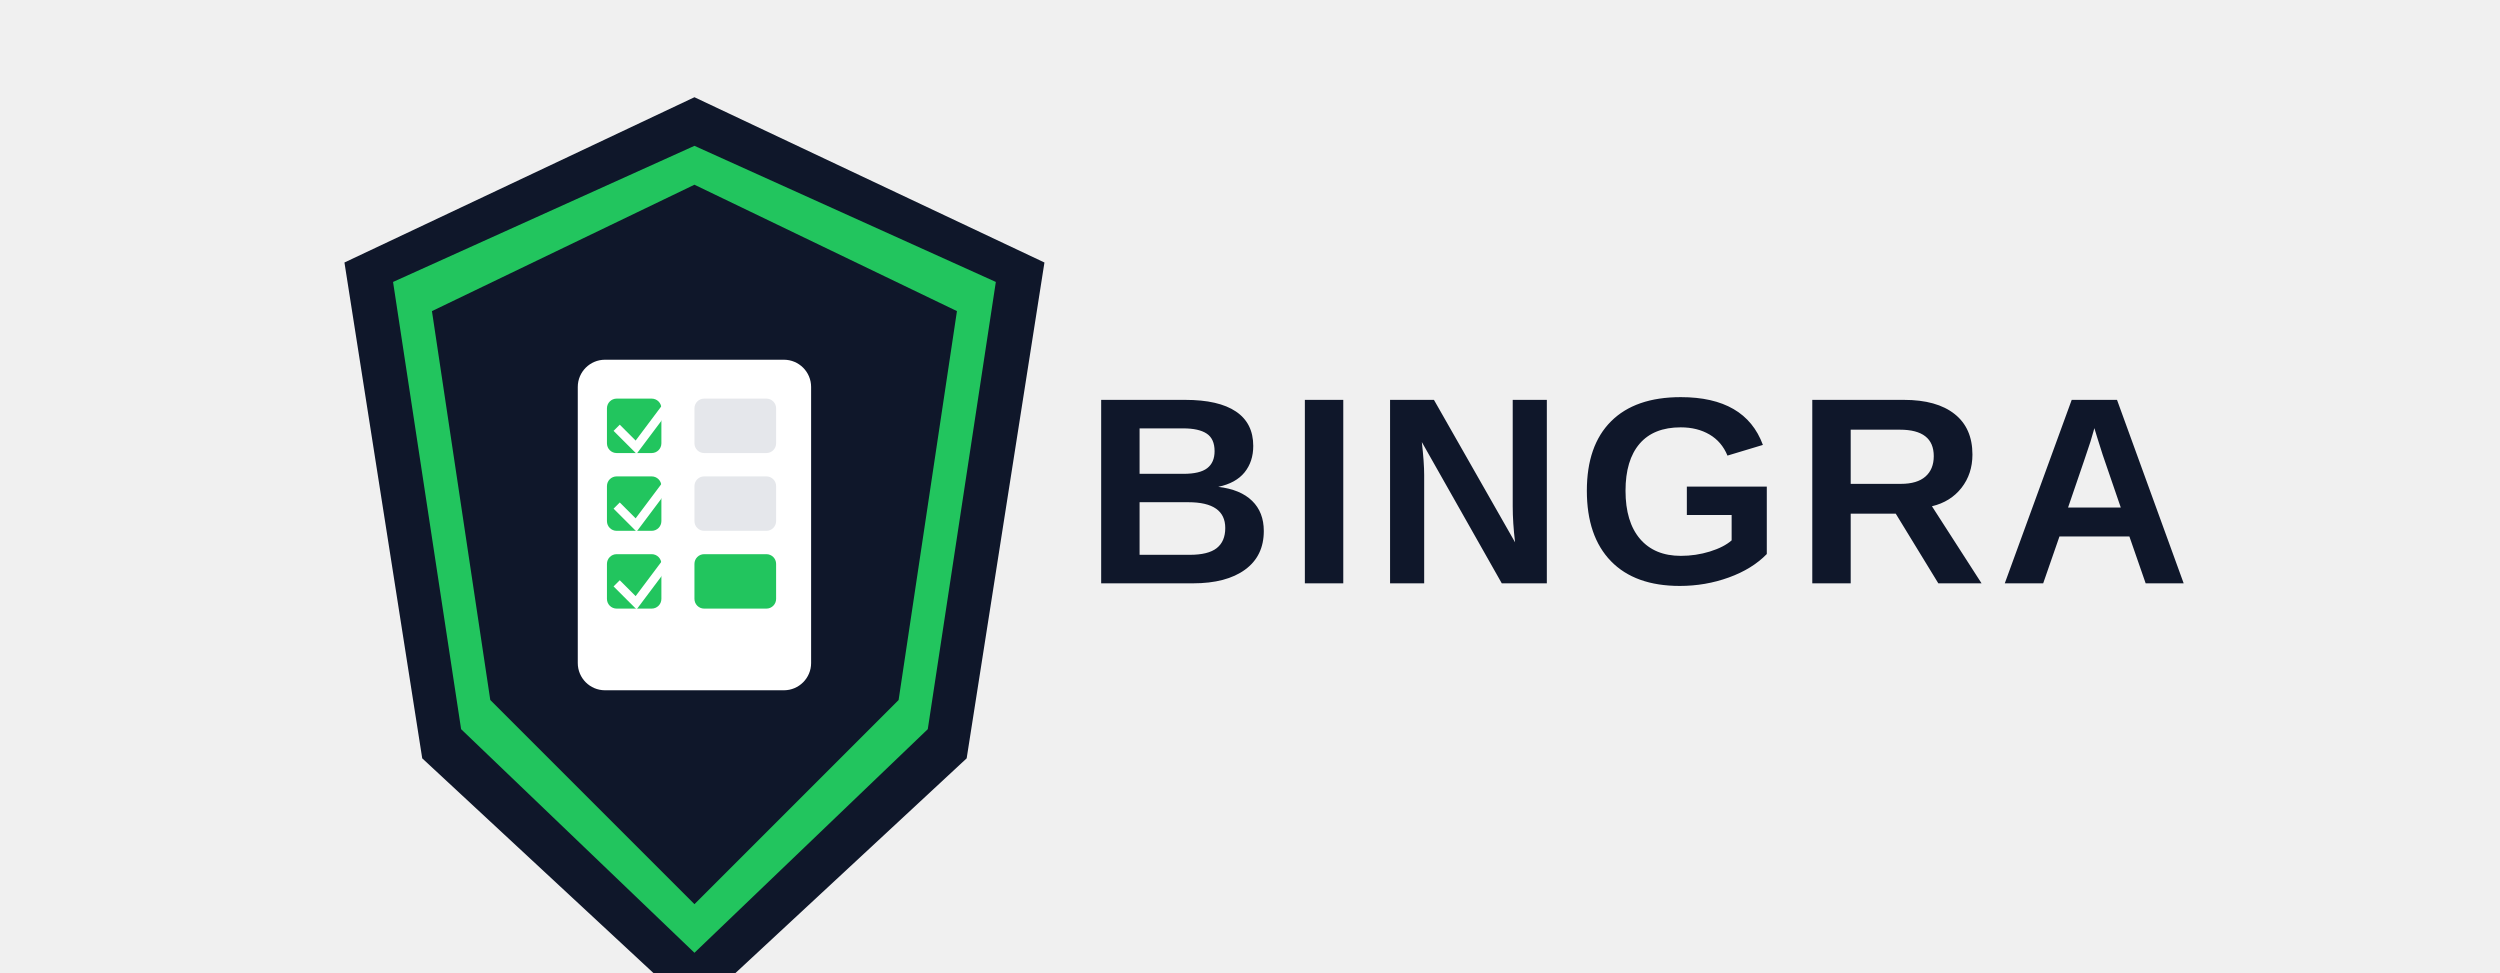
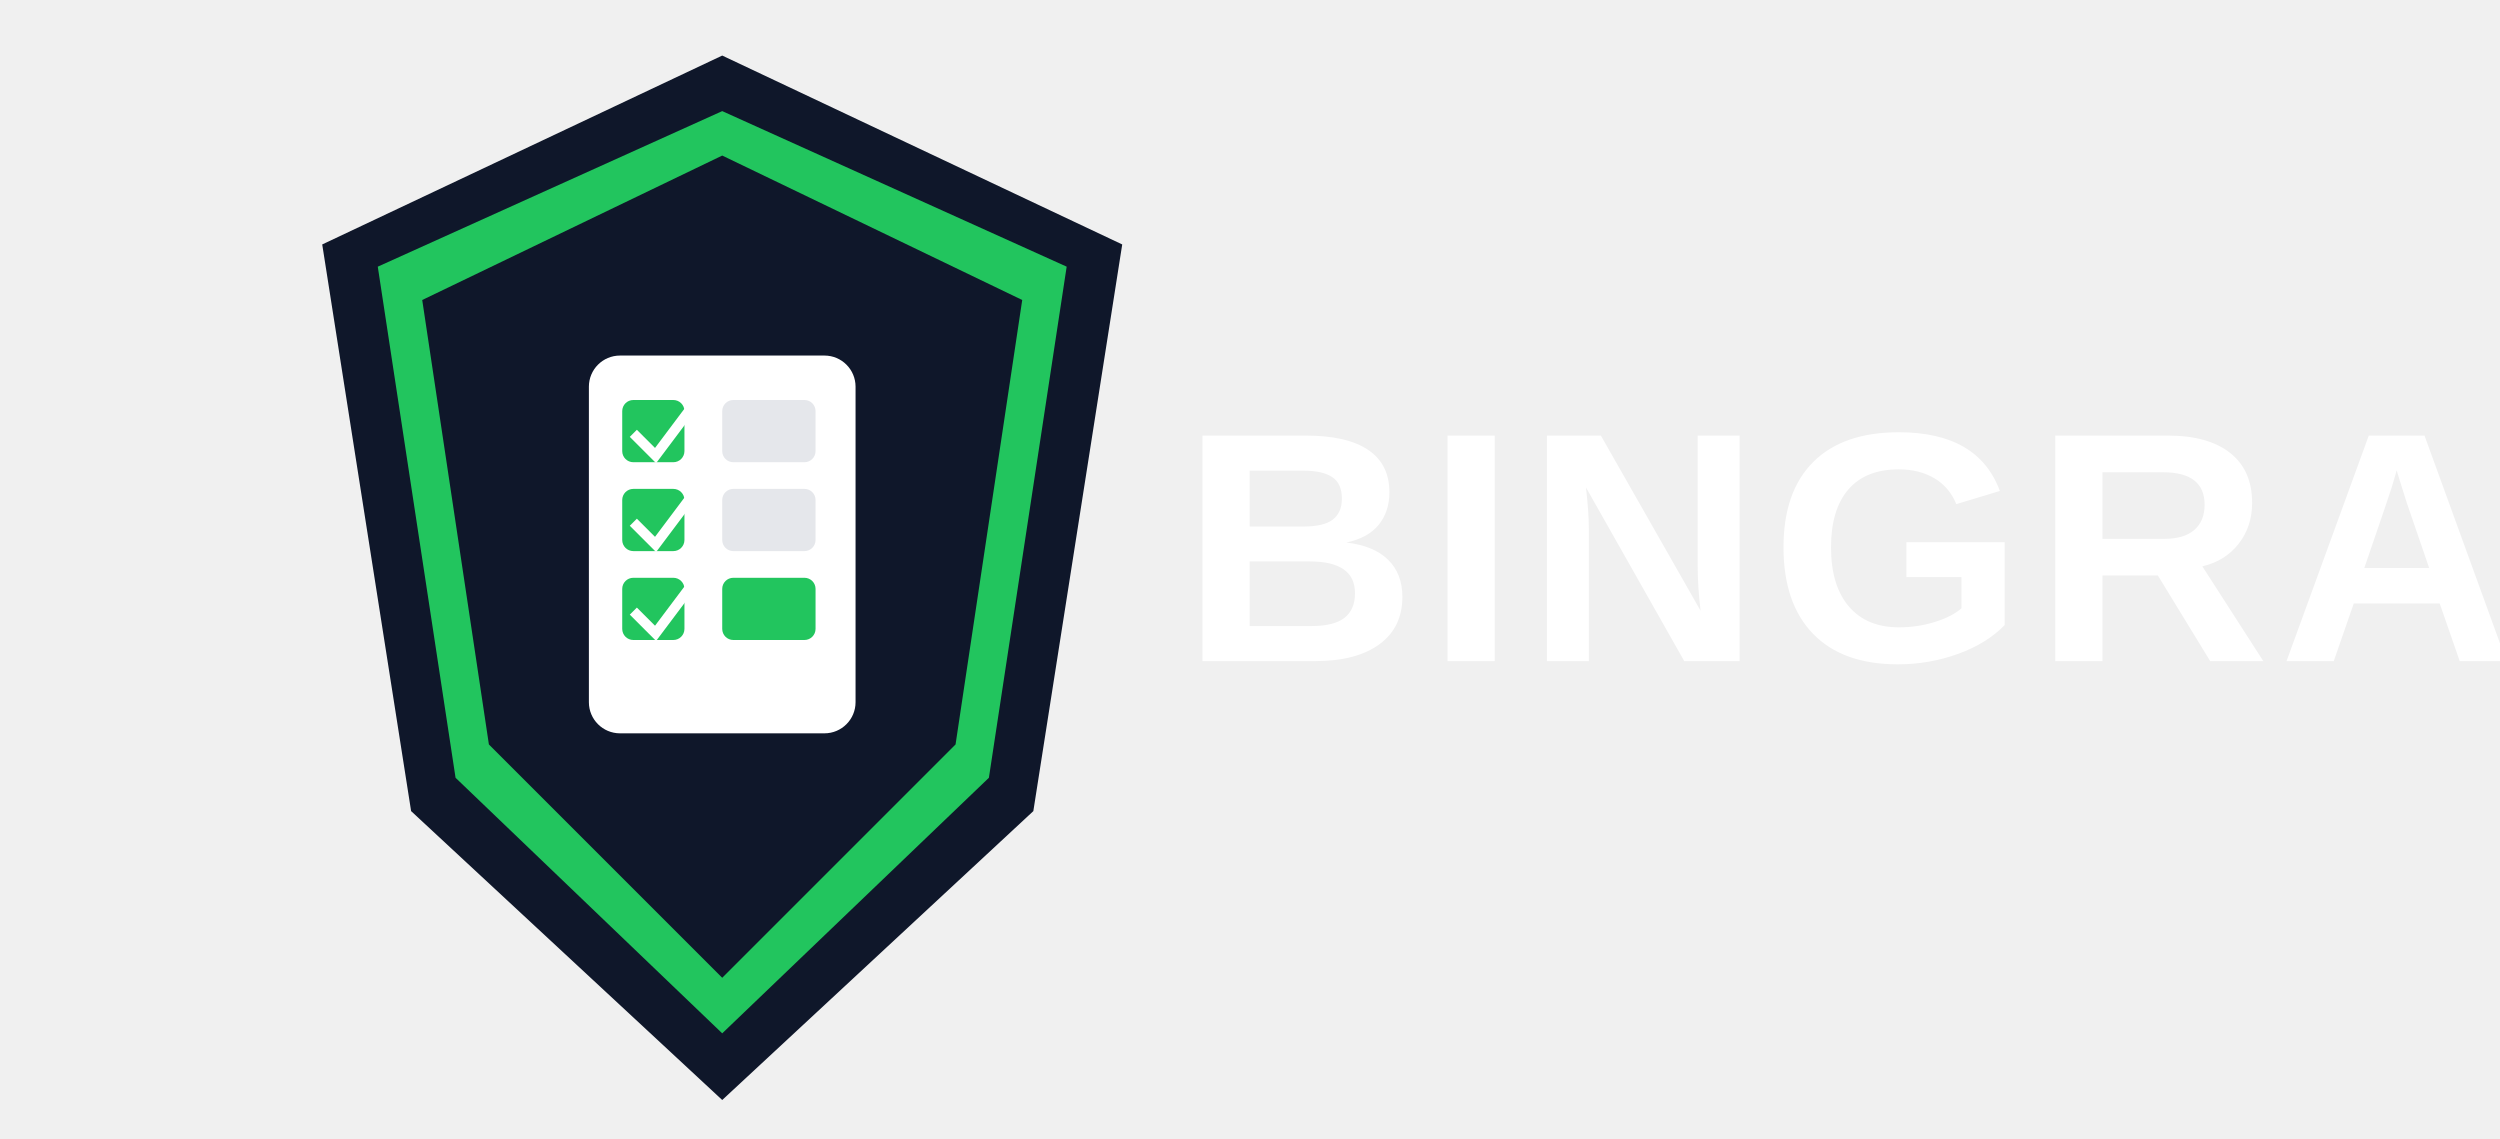
- <svg xmlns="http://www.w3.org/2000/svg" viewBox="0 0 900 350">
-   <g transform="translate(40,0) scale(0.7)">
+ <svg xmlns="http://www.w3.org/2000/svg" viewBox="0 12 900 410">
+   <g transform="translate(20,-8) scale(0.8)">
    <path d="M300 50 L480 135 L440 390 L300 520 L160 390 L120 135 Z" fill="#0f172a" />
    <path d="M300 75 L455 145 L420 375 L300 490 L180 375 L145 145 Z" fill="#22c55e" />
    <path d="M300 95 L435 160 L405 360 L300 465 L195 360 L165 160 Z" fill="#0f172a" />
    <rect x="240" y="185" width="120" height="170" rx="14" fill="#ffffff" />
    <rect x="255" y="205" width="28" height="28" rx="5" fill="#22c55e" />
    <rect x="255" y="245" width="28" height="28" rx="5" fill="#22c55e" />
    <rect x="255" y="285" width="28" height="28" rx="5" fill="#22c55e" />
    <path d="M260 220 L270 230 L285 210" stroke="#ffffff" stroke-width="4.5" fill="none" />
    <path d="M260 260 L270 270 L285 250" stroke="#ffffff" stroke-width="4.5" fill="none" />
    <path d="M260 300 L270 310 L285 290" stroke="#ffffff" stroke-width="4.5" fill="none" />
    <rect x="300" y="205" width="42" height="28" rx="5" fill="#e5e7eb" />
    <rect x="300" y="245" width="42" height="28" rx="5" fill="#e5e7eb" />
    <rect x="300" y="285" width="42" height="28" rx="5" fill="#22c55e" />
  </g>
-   <text x="390" y="210" font-size="96" fill="#0f172a" font-family="Montserrat, Arial, sans-serif" font-weight="700" letter-spacing="4">
+   <text x="425" y="250" font-size="118" fill="#ffffff" font-family="Montserrat, Arial, sans-serif" font-weight="700" letter-spacing="3">
    BINGRA
  </text>
</svg>
